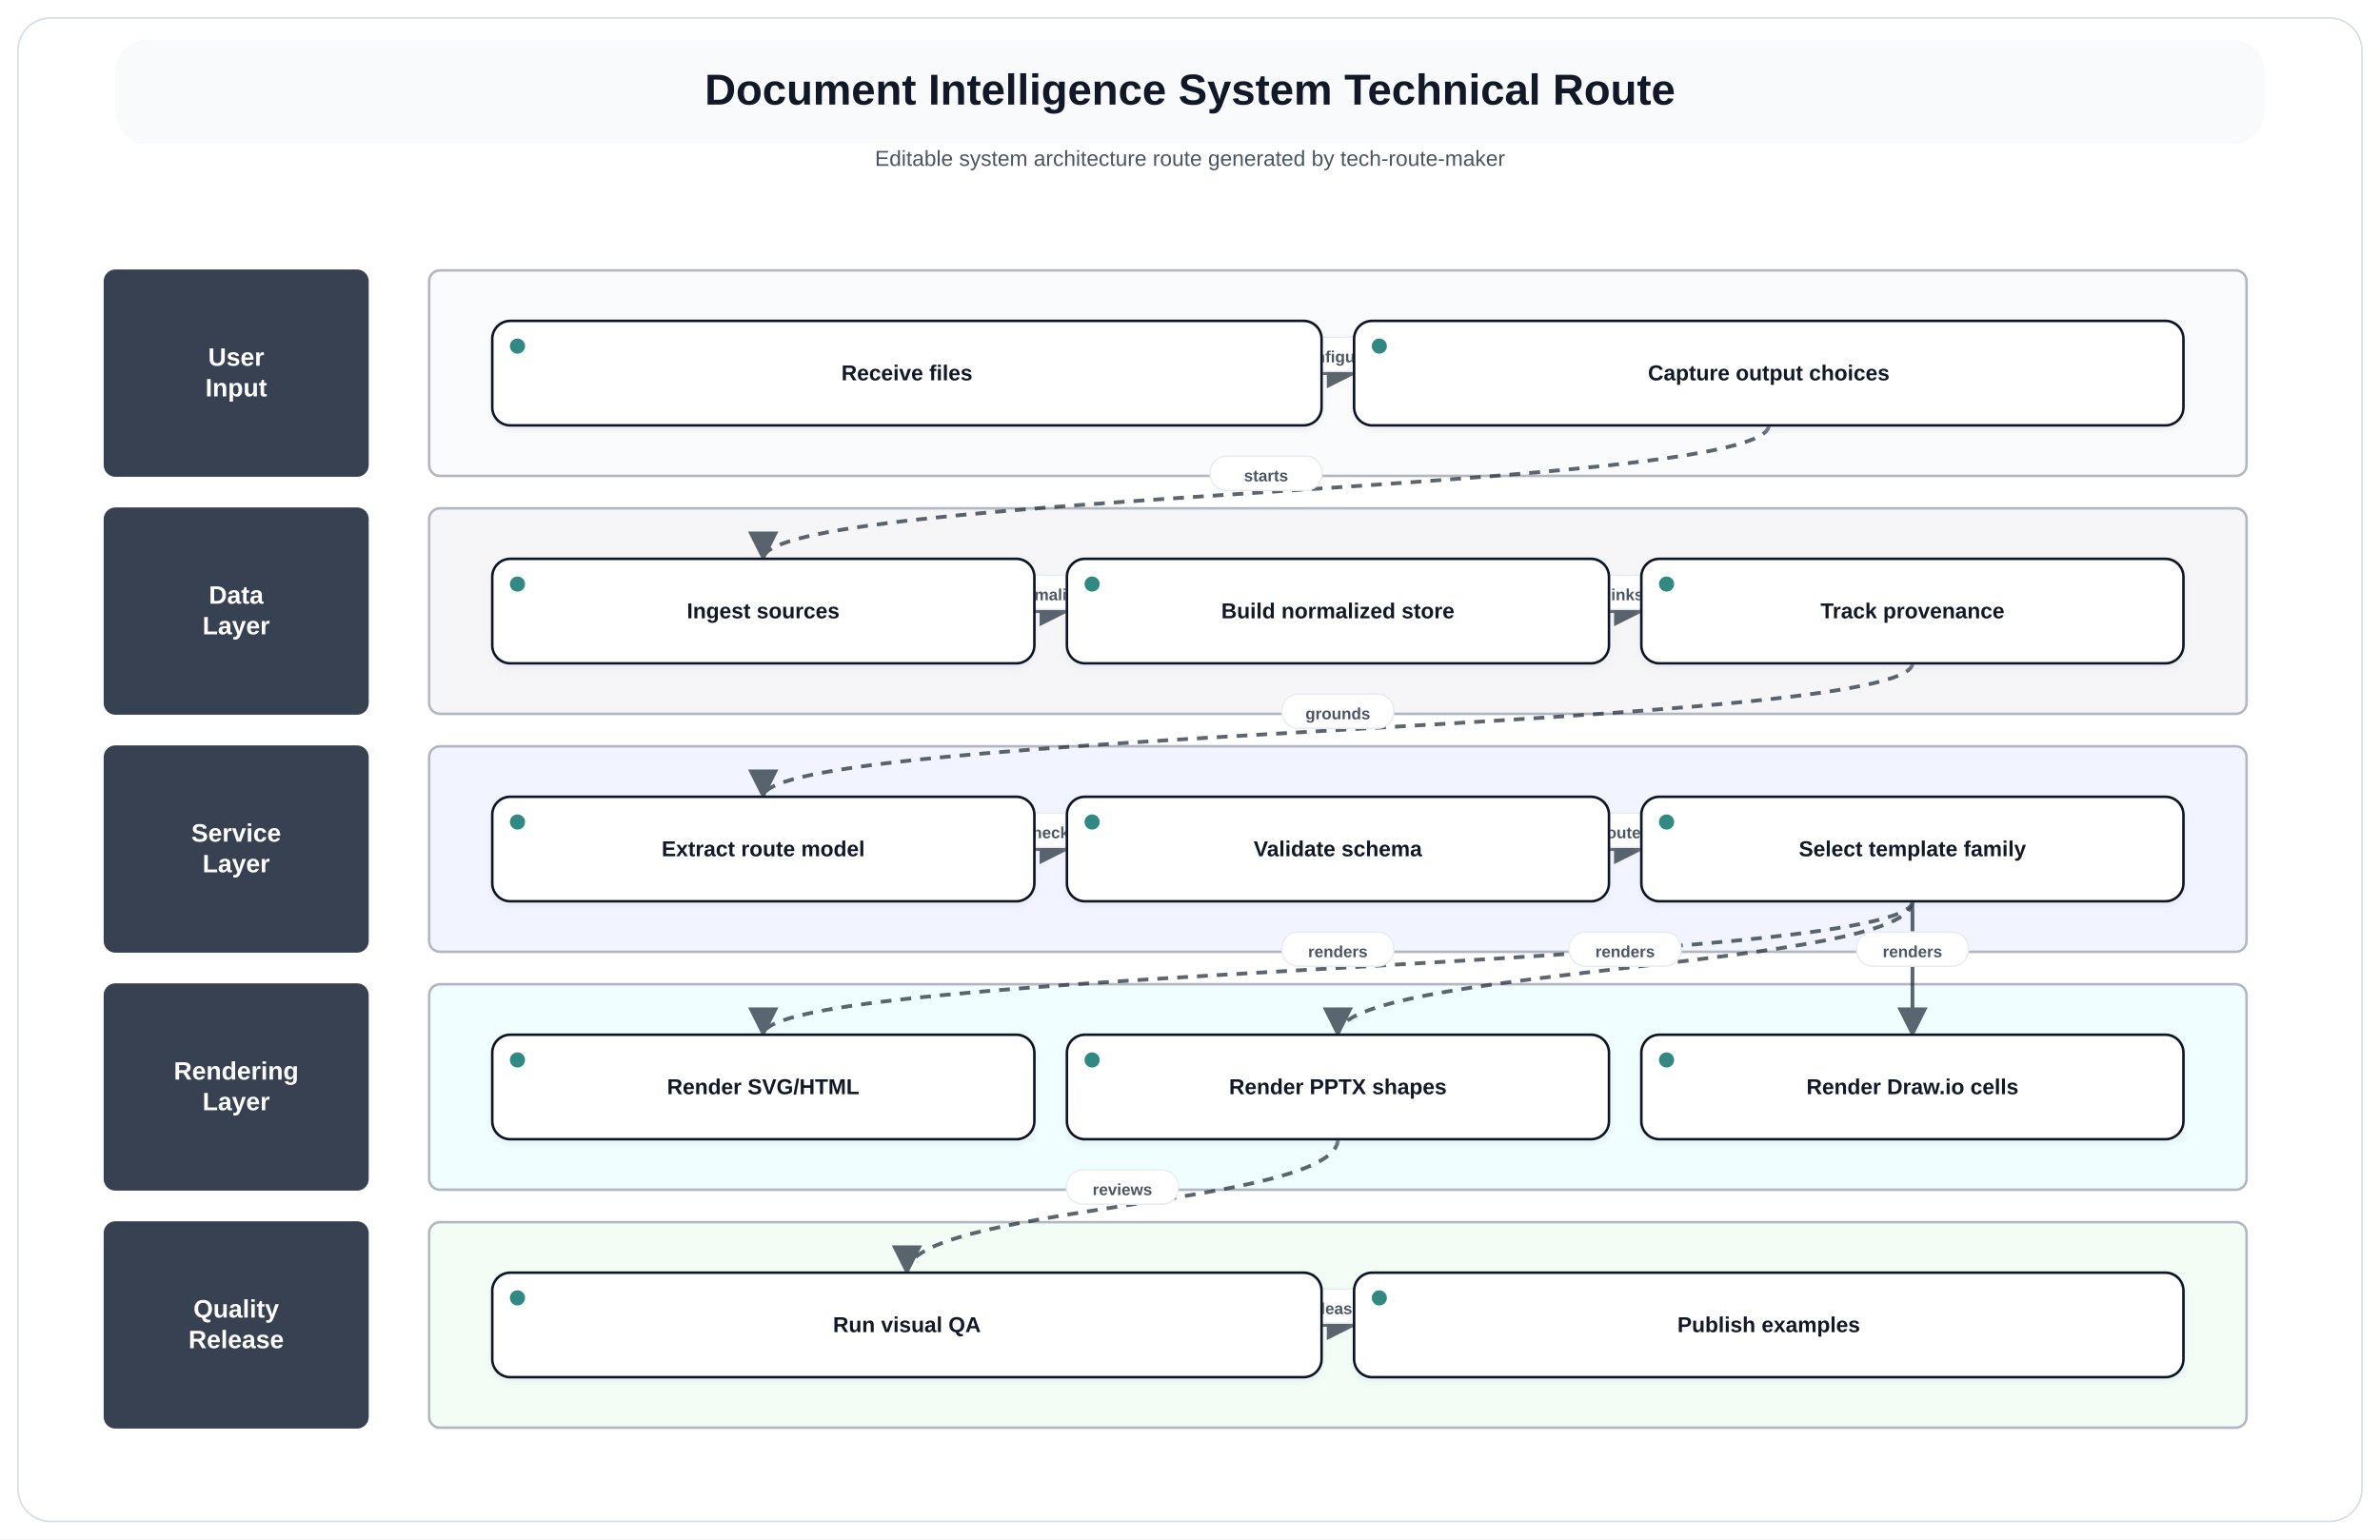
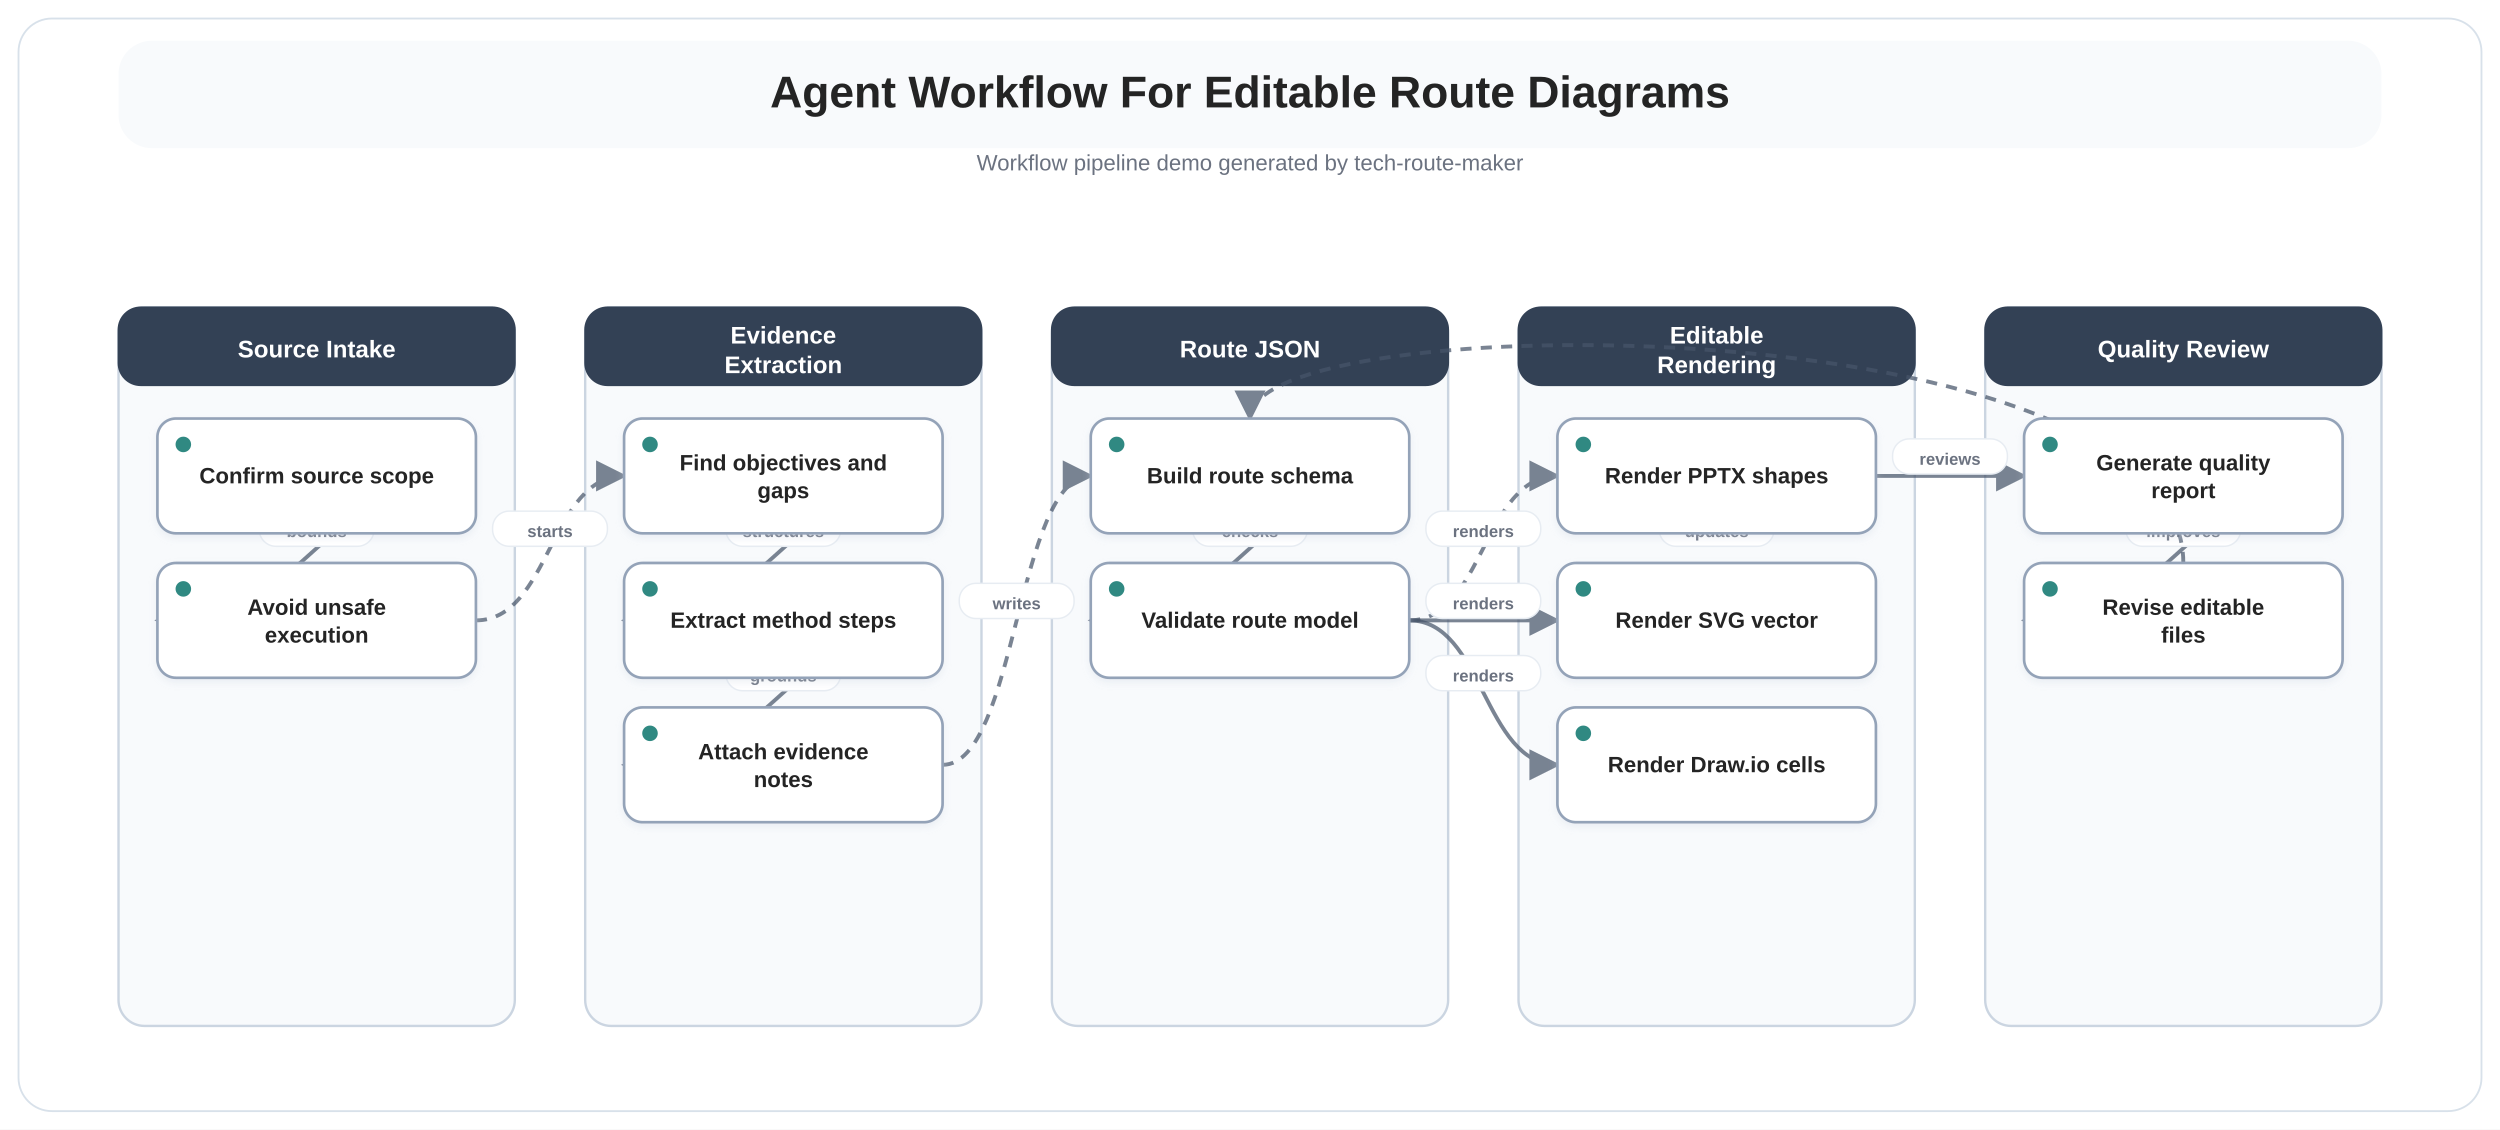
- <svg xmlns="http://www.w3.org/2000/svg" width="1320" height="854" viewBox="0 0 1320 854">
+ <svg xmlns="http://www.w3.org/2000/svg" width="1350" height="610" viewBox="0 0 1350 610">
  <defs>
    <marker id="arrow" viewBox="0 0 10 10" refX="9" refY="5" markerWidth="8" markerHeight="8" orient="auto-start-reverse">
-       <path d="M 0 0 L 10 5 L 0 10 z" fill="#1F2937" />
+       <path d="M 0 0 L 10 5 L 0 10 z" fill="#475569" />
    </marker>
    <filter id="softShadow" x="-20%" y="-20%" width="140%" height="140%">
      <feDropShadow dx="0" dy="2" stdDeviation="2" flood-color="#CBD5E1" flood-opacity="0.32" />
    </filter>
  </defs>
  <rect width="100%" height="100%" fill="#FFFFFF" />
-   <rect x="10.0" y="10.0" width="1300.0" height="834.0" rx="18" fill="none" stroke="#D8E1EA" stroke-width="1.0" />
-   <rect x="64.0" y="22.0" width="1192.0" height="58.0" rx="18" fill="#F9FAFB" stroke="none" stroke-width="1.5" />
-   <text x="660.0" y="58.0" text-anchor="middle" font-size="24" font-family="Arial, Helvetica, sans-serif" font-weight="700" fill="#111827">Document Intelligence System Technical Route</text>
-   <text x="660.0" y="92.0" text-anchor="middle" font-size="12" font-family="Arial, Helvetica, sans-serif" font-weight="400" fill="#4B5563">Editable system architecture route generated by tech-route-maker</text>
-   <rect x="238.0" y="150.0" width="1008.0" height="114.0" rx="6" fill="#F9FAFB" stroke="#9CA3AF" stroke-width="1.4" opacity="0.78" />
-   <rect x="58.0" y="150.0" width="146.0" height="114.0" rx="6" fill="#374151" stroke="#374151" stroke-width="1.0" />
-   <text x="131.0" y="202.9" text-anchor="middle" font-size="14" font-family="Arial, Helvetica, sans-serif" font-weight="700" fill="#FFFFFF">User</text>
-   <text x="131.0" y="219.9" text-anchor="middle" font-size="14" font-family="Arial, Helvetica, sans-serif" font-weight="700" fill="#FFFFFF">Input</text>
-   <rect x="238.0" y="282.0" width="1008.0" height="114.0" rx="6" fill="#F3F4F6" stroke="#9CA3AF" stroke-width="1.4" opacity="0.78" />
-   <rect x="58.0" y="282.0" width="146.0" height="114.0" rx="6" fill="#374151" stroke="#374151" stroke-width="1.0" />
-   <text x="131.0" y="334.9" text-anchor="middle" font-size="14" font-family="Arial, Helvetica, sans-serif" font-weight="700" fill="#FFFFFF">Data</text>
-   <text x="131.0" y="351.9" text-anchor="middle" font-size="14" font-family="Arial, Helvetica, sans-serif" font-weight="700" fill="#FFFFFF">Layer</text>
-   <rect x="238.0" y="414.0" width="1008.0" height="114.0" rx="6" fill="#EEF2FF" stroke="#9CA3AF" stroke-width="1.4" opacity="0.78" />
-   <rect x="58.0" y="414.0" width="146.0" height="114.0" rx="6" fill="#374151" stroke="#374151" stroke-width="1.0" />
-   <text x="131.0" y="466.9" text-anchor="middle" font-size="14" font-family="Arial, Helvetica, sans-serif" font-weight="700" fill="#FFFFFF">Service</text>
-   <text x="131.0" y="483.9" text-anchor="middle" font-size="14" font-family="Arial, Helvetica, sans-serif" font-weight="700" fill="#FFFFFF">Layer</text>
-   <rect x="238.0" y="546.0" width="1008.0" height="114.0" rx="6" fill="#ECFEFF" stroke="#9CA3AF" stroke-width="1.4" opacity="0.78" />
-   <rect x="58.0" y="546.0" width="146.0" height="114.0" rx="6" fill="#374151" stroke="#374151" stroke-width="1.0" />
-   <text x="131.0" y="598.9" text-anchor="middle" font-size="14" font-family="Arial, Helvetica, sans-serif" font-weight="700" fill="#FFFFFF">Rendering</text>
-   <text x="131.0" y="615.9" text-anchor="middle" font-size="14" font-family="Arial, Helvetica, sans-serif" font-weight="700" fill="#FFFFFF">Layer</text>
-   <rect x="238.0" y="678.0" width="1008.0" height="114.0" rx="6" fill="#F0FDF4" stroke="#9CA3AF" stroke-width="1.4" opacity="0.78" />
-   <rect x="58.0" y="678.0" width="146.0" height="114.0" rx="6" fill="#374151" stroke="#374151" stroke-width="1.0" />
-   <text x="131.0" y="730.9" text-anchor="middle" font-size="14" font-family="Arial, Helvetica, sans-serif" font-weight="700" fill="#FFFFFF">Quality</text>
-   <text x="131.0" y="747.9" text-anchor="middle" font-size="14" font-family="Arial, Helvetica, sans-serif" font-weight="700" fill="#FFFFFF">Release</text>
-   <path d="M 733.0 207.0 C 742.0 207.0, 742.0 207.0, 751.0 207.0" fill="none" stroke="#1F2937" stroke-width="2.1" marker-end="url(#arrow)" opacity="0.72" />
-   <rect x="711.0" y="187.0" width="62.0" height="19.0" rx="9" fill="#FFFFFF" stroke="#E7ECF2" stroke-width="0.8" />
-   <text x="742.0" y="201.0" text-anchor="middle" font-size="9" font-family="Arial, Helvetica, sans-serif" font-weight="600" fill="#4B5563">configures</text>
-   <path d="M 981.0 236.0 C 981.0 273.0, 423.3 273.0, 423.3 310.0" fill="none" stroke="#1F2937" stroke-width="2.1" marker-end="url(#arrow)" opacity="0.72" stroke-dasharray="6 5" />
-   <rect x="671.2" y="253.0" width="62.0" height="19.0" rx="9" fill="#FFFFFF" stroke="#E7ECF2" stroke-width="0.8" />
-   <text x="702.2" y="267.0" text-anchor="middle" font-size="9" font-family="Arial, Helvetica, sans-serif" font-weight="600" fill="#4B5563">starts</text>
-   <path d="M 573.7 339.0 C 582.7 339.0, 582.7 339.0, 591.7 339.0" fill="none" stroke="#1F2937" stroke-width="2.1" marker-end="url(#arrow)" opacity="0.72" />
-   <rect x="551.7" y="319.0" width="62.0" height="19.0" rx="9" fill="#FFFFFF" stroke="#E7ECF2" stroke-width="0.8" />
-   <text x="582.7" y="333.0" text-anchor="middle" font-size="9" font-family="Arial, Helvetica, sans-serif" font-weight="600" fill="#4B5563">normalizes</text>
-   <path d="M 892.3 339.0 C 901.3 339.0, 901.3 339.0, 910.3 339.0" fill="none" stroke="#1F2937" stroke-width="2.1" marker-end="url(#arrow)" opacity="0.72" />
-   <rect x="870.3" y="319.0" width="62.0" height="19.0" rx="9" fill="#FFFFFF" stroke="#E7ECF2" stroke-width="0.8" />
-   <text x="901.3" y="333.0" text-anchor="middle" font-size="9" font-family="Arial, Helvetica, sans-serif" font-weight="600" fill="#4B5563">links</text>
-   <path d="M 1060.7 368.0 C 1060.7 405.0, 423.3 405.0, 423.3 442.0" fill="none" stroke="#1F2937" stroke-width="2.1" marker-end="url(#arrow)" opacity="0.72" stroke-dasharray="6 5" />
-   <rect x="711.0" y="385.0" width="62.0" height="19.0" rx="9" fill="#FFFFFF" stroke="#E7ECF2" stroke-width="0.8" />
-   <text x="742.0" y="399.0" text-anchor="middle" font-size="9" font-family="Arial, Helvetica, sans-serif" font-weight="600" fill="#4B5563">grounds</text>
-   <path d="M 573.7 471.0 C 582.7 471.0, 582.7 471.0, 591.7 471.0" fill="none" stroke="#1F2937" stroke-width="2.1" marker-end="url(#arrow)" opacity="0.72" />
-   <rect x="551.7" y="451.0" width="62.0" height="19.0" rx="9" fill="#FFFFFF" stroke="#E7ECF2" stroke-width="0.8" />
-   <text x="582.7" y="465.0" text-anchor="middle" font-size="9" font-family="Arial, Helvetica, sans-serif" font-weight="600" fill="#4B5563">checks</text>
-   <path d="M 892.3 471.0 C 901.3 471.0, 901.3 471.0, 910.3 471.0" fill="none" stroke="#1F2937" stroke-width="2.1" marker-end="url(#arrow)" opacity="0.72" />
-   <rect x="870.3" y="451.0" width="62.0" height="19.0" rx="9" fill="#FFFFFF" stroke="#E7ECF2" stroke-width="0.8" />
-   <text x="901.3" y="465.0" text-anchor="middle" font-size="9" font-family="Arial, Helvetica, sans-serif" font-weight="600" fill="#4B5563">routes</text>
-   <path d="M 1060.7 500.0 C 1060.7 537.0, 423.3 537.0, 423.3 574.0" fill="none" stroke="#1F2937" stroke-width="2.1" marker-end="url(#arrow)" opacity="0.72" stroke-dasharray="6 5" />
-   <rect x="711.0" y="517.0" width="62.0" height="19.0" rx="9" fill="#FFFFFF" stroke="#E7ECF2" stroke-width="0.8" />
-   <text x="742.0" y="531.0" text-anchor="middle" font-size="9" font-family="Arial, Helvetica, sans-serif" font-weight="600" fill="#4B5563">renders</text>
-   <path d="M 1060.7 500.0 C 1060.7 537.0, 742.0 537.0, 742.0 574.0" fill="none" stroke="#1F2937" stroke-width="2.1" marker-end="url(#arrow)" opacity="0.72" stroke-dasharray="6 5" />
-   <rect x="870.3" y="517.0" width="62.0" height="19.0" rx="9" fill="#FFFFFF" stroke="#E7ECF2" stroke-width="0.8" />
-   <text x="901.3" y="531.0" text-anchor="middle" font-size="9" font-family="Arial, Helvetica, sans-serif" font-weight="600" fill="#4B5563">renders</text>
-   <path d="M 1060.7 500.0 C 1060.7 537.0, 1060.7 537.0, 1060.7 574.0" fill="none" stroke="#1F2937" stroke-width="2.1" marker-end="url(#arrow)" opacity="0.72" />
-   <rect x="1029.7" y="517.0" width="62.0" height="19.0" rx="9" fill="#FFFFFF" stroke="#E7ECF2" stroke-width="0.8" />
-   <text x="1060.7" y="531.0" text-anchor="middle" font-size="9" font-family="Arial, Helvetica, sans-serif" font-weight="600" fill="#4B5563">renders</text>
-   <path d="M 742.0 632.0 C 742.0 669.0, 503.0 669.0, 503.0 706.0" fill="none" stroke="#1F2937" stroke-width="2.1" marker-end="url(#arrow)" opacity="0.72" stroke-dasharray="6 5" />
-   <rect x="591.5" y="649.0" width="62.0" height="19.0" rx="9" fill="#FFFFFF" stroke="#E7ECF2" stroke-width="0.8" />
-   <text x="622.5" y="663.0" text-anchor="middle" font-size="9" font-family="Arial, Helvetica, sans-serif" font-weight="600" fill="#4B5563">reviews</text>
-   <path d="M 733.0 735.0 C 742.0 735.0, 742.0 735.0, 751.0 735.0" fill="none" stroke="#1F2937" stroke-width="2.1" marker-end="url(#arrow)" opacity="0.72" />
-   <rect x="711.0" y="715.0" width="62.0" height="19.0" rx="9" fill="#FFFFFF" stroke="#E7ECF2" stroke-width="0.8" />
-   <text x="742.0" y="729.0" text-anchor="middle" font-size="9" font-family="Arial, Helvetica, sans-serif" font-weight="600" fill="#4B5563">releases</text>
-   <g class="node" data-node="input_files" style="cursor:pointer">
-     <rect x="273.0" y="178.0" width="460.0" height="58.0" rx="10" fill="#FFFFFF" stroke="#111827" stroke-width="1.45" filter="url(#softShadow)" />
-     <circle cx="287.0" cy="192.0" r="4.2" fill="#0F766E" opacity="0.86" />
-     <text x="503.0" y="211.0" text-anchor="middle" font-size="12" font-family="Arial, Helvetica, sans-serif" font-weight="600" fill="#111827">Receive files</text>
+   <rect x="10.0" y="10.0" width="1330.0" height="590.0" rx="18" fill="none" stroke="#D8E1EA" stroke-width="1.0" />
+   <rect x="64.0" y="22.0" width="1222.0" height="58.0" rx="18" fill="#F8FAFC" stroke="none" stroke-width="1.5" />
+   <text x="675.0" y="58.0" text-anchor="middle" font-size="24" font-family="Arial, Helvetica, sans-serif" font-weight="700" fill="#242424">Agent Workflow For Editable Route Diagrams</text>
+   <text x="675.0" y="92.0" text-anchor="middle" font-size="12" font-family="Arial, Helvetica, sans-serif" font-weight="400" fill="#6B7280">Workflow pipeline demo generated by tech-route-maker</text>
+   <rect x="64.0" y="166.0" width="214.0" height="388.0" rx="14" fill="#F8FAFC" stroke="#CBD5E1" stroke-width="1.3" />
+   <rect x="64.0" y="166.0" width="214.0" height="42.0" rx="12" fill="#334155" stroke="#334155" stroke-width="1.0" />
+   <text x="171.0" y="193.0" text-anchor="middle" font-size="13" font-family="Arial, Helvetica, sans-serif" font-weight="700" fill="#FFFFFF">Source Intake</text>
+   <rect x="316.0" y="166.0" width="214.0" height="388.0" rx="14" fill="#F8FAFC" stroke="#CBD5E1" stroke-width="1.3" />
+   <rect x="316.0" y="166.0" width="214.0" height="42.0" rx="12" fill="#334155" stroke="#334155" stroke-width="1.0" />
+   <text x="423.0" y="185.5" text-anchor="middle" font-size="13" font-family="Arial, Helvetica, sans-serif" font-weight="700" fill="#FFFFFF">Evidence</text>
+   <text x="423.0" y="201.5" text-anchor="middle" font-size="13" font-family="Arial, Helvetica, sans-serif" font-weight="700" fill="#FFFFFF">Extraction</text>
+   <rect x="568.0" y="166.0" width="214.0" height="388.0" rx="14" fill="#F8FAFC" stroke="#CBD5E1" stroke-width="1.3" />
+   <rect x="568.0" y="166.0" width="214.0" height="42.0" rx="12" fill="#334155" stroke="#334155" stroke-width="1.0" />
+   <text x="675.0" y="193.0" text-anchor="middle" font-size="13" font-family="Arial, Helvetica, sans-serif" font-weight="700" fill="#FFFFFF">Route JSON</text>
+   <rect x="820.0" y="166.0" width="214.0" height="388.0" rx="14" fill="#F8FAFC" stroke="#CBD5E1" stroke-width="1.3" />
+   <rect x="820.0" y="166.0" width="214.0" height="42.0" rx="12" fill="#334155" stroke="#334155" stroke-width="1.0" />
+   <text x="927.0" y="185.5" text-anchor="middle" font-size="13" font-family="Arial, Helvetica, sans-serif" font-weight="700" fill="#FFFFFF">Editable</text>
+   <text x="927.0" y="201.5" text-anchor="middle" font-size="13" font-family="Arial, Helvetica, sans-serif" font-weight="700" fill="#FFFFFF">Rendering</text>
+   <rect x="1072.0" y="166.0" width="214.0" height="388.0" rx="14" fill="#F8FAFC" stroke="#CBD5E1" stroke-width="1.3" />
+   <rect x="1072.0" y="166.0" width="214.0" height="42.0" rx="12" fill="#334155" stroke="#334155" stroke-width="1.0" />
+   <text x="1179.0" y="193.0" text-anchor="middle" font-size="13" font-family="Arial, Helvetica, sans-serif" font-weight="700" fill="#FFFFFF">Quality Review</text>
+   <path d="M 257.0 257.0 C 171.0 257.0, 171.0 335.0, 85.0 335.0" fill="none" stroke="#475569" stroke-width="2.1" marker-end="url(#arrow)" opacity="0.72" />
+   <rect x="140.0" y="276.0" width="62.0" height="19.0" rx="9" fill="#FFFFFF" stroke="#E7ECF2" stroke-width="0.8" />
+   <text x="171.0" y="290.0" text-anchor="middle" font-size="9" font-family="Arial, Helvetica, sans-serif" font-weight="600" fill="#6B7280">bounds</text>
+   <path d="M 257.0 335.0 C 297.0 335.0, 297.0 257.0, 337.0 257.0" fill="none" stroke="#475569" stroke-width="2.1" marker-end="url(#arrow)" opacity="0.72" stroke-dasharray="6 5" />
+   <rect x="266.0" y="276.0" width="62.0" height="19.0" rx="9" fill="#FFFFFF" stroke="#E7ECF2" stroke-width="0.8" />
+   <text x="297.0" y="290.0" text-anchor="middle" font-size="9" font-family="Arial, Helvetica, sans-serif" font-weight="600" fill="#6B7280">starts</text>
+   <path d="M 509.0 257.0 C 423.0 257.0, 423.0 335.0, 337.0 335.0" fill="none" stroke="#475569" stroke-width="2.1" marker-end="url(#arrow)" opacity="0.72" />
+   <rect x="392.0" y="276.0" width="62.0" height="19.0" rx="9" fill="#FFFFFF" stroke="#E7ECF2" stroke-width="0.8" />
+   <text x="423.0" y="290.0" text-anchor="middle" font-size="9" font-family="Arial, Helvetica, sans-serif" font-weight="600" fill="#6B7280">structures</text>
+   <path d="M 509.0 335.0 C 423.0 335.0, 423.0 413.0, 337.0 413.0" fill="none" stroke="#475569" stroke-width="2.1" marker-end="url(#arrow)" opacity="0.72" />
+   <rect x="392.0" y="354.0" width="62.0" height="19.0" rx="9" fill="#FFFFFF" stroke="#E7ECF2" stroke-width="0.8" />
+   <text x="423.0" y="368.0" text-anchor="middle" font-size="9" font-family="Arial, Helvetica, sans-serif" font-weight="600" fill="#6B7280">grounds</text>
+   <path d="M 509.0 413.0 C 549.0 413.0, 549.0 257.0, 589.0 257.0" fill="none" stroke="#475569" stroke-width="2.1" marker-end="url(#arrow)" opacity="0.72" stroke-dasharray="6 5" />
+   <rect x="518.0" y="315.0" width="62.0" height="19.0" rx="9" fill="#FFFFFF" stroke="#E7ECF2" stroke-width="0.8" />
+   <text x="549.0" y="329.0" text-anchor="middle" font-size="9" font-family="Arial, Helvetica, sans-serif" font-weight="600" fill="#6B7280">writes</text>
+   <path d="M 761.0 257.0 C 675.0 257.0, 675.0 335.0, 589.0 335.0" fill="none" stroke="#475569" stroke-width="2.1" marker-end="url(#arrow)" opacity="0.72" />
+   <rect x="644.0" y="276.0" width="62.0" height="19.0" rx="9" fill="#FFFFFF" stroke="#E7ECF2" stroke-width="0.8" />
+   <text x="675.0" y="290.0" text-anchor="middle" font-size="9" font-family="Arial, Helvetica, sans-serif" font-weight="600" fill="#6B7280">checks</text>
+   <path d="M 761.0 335.0 C 801.0 335.0, 801.0 257.0, 841.0 257.0" fill="none" stroke="#475569" stroke-width="2.1" marker-end="url(#arrow)" opacity="0.72" stroke-dasharray="6 5" />
+   <rect x="770.0" y="276.0" width="62.0" height="19.0" rx="9" fill="#FFFFFF" stroke="#E7ECF2" stroke-width="0.8" />
+   <text x="801.0" y="290.0" text-anchor="middle" font-size="9" font-family="Arial, Helvetica, sans-serif" font-weight="600" fill="#6B7280">renders</text>
+   <path d="M 761.0 335.0 C 801.0 335.0, 801.0 335.0, 841.0 335.0" fill="none" stroke="#475569" stroke-width="2.1" marker-end="url(#arrow)" opacity="0.72" />
+   <rect x="770.0" y="315.0" width="62.0" height="19.0" rx="9" fill="#FFFFFF" stroke="#E7ECF2" stroke-width="0.8" />
+   <text x="801.0" y="329.0" text-anchor="middle" font-size="9" font-family="Arial, Helvetica, sans-serif" font-weight="600" fill="#6B7280">renders</text>
+   <path d="M 761.0 335.0 C 801.0 335.0, 801.0 413.0, 841.0 413.0" fill="none" stroke="#475569" stroke-width="2.1" marker-end="url(#arrow)" opacity="0.72" />
+   <rect x="770.0" y="354.0" width="62.0" height="19.0" rx="9" fill="#FFFFFF" stroke="#E7ECF2" stroke-width="0.8" />
+   <text x="801.0" y="368.0" text-anchor="middle" font-size="9" font-family="Arial, Helvetica, sans-serif" font-weight="600" fill="#6B7280">renders</text>
+   <path d="M 1013.0 257.0 C 1053.0 257.0, 1053.0 257.0, 1093.0 257.0" fill="none" stroke="#475569" stroke-width="2.1" marker-end="url(#arrow)" opacity="0.72" />
+   <rect x="1022.0" y="237.0" width="62.0" height="19.0" rx="9" fill="#FFFFFF" stroke="#E7ECF2" stroke-width="0.8" />
+   <text x="1053.0" y="251.0" text-anchor="middle" font-size="9" font-family="Arial, Helvetica, sans-serif" font-weight="600" fill="#6B7280">reviews</text>
+   <path d="M 1265.0 257.0 C 1179.0 257.0, 1179.0 335.0, 1093.0 335.0" fill="none" stroke="#475569" stroke-width="2.1" marker-end="url(#arrow)" opacity="0.72" />
+   <rect x="1148.0" y="276.0" width="62.0" height="19.0" rx="9" fill="#FFFFFF" stroke="#E7ECF2" stroke-width="0.8" />
+   <text x="1179.0" y="290.0" text-anchor="middle" font-size="9" font-family="Arial, Helvetica, sans-serif" font-weight="600" fill="#6B7280">improves</text>
+   <path d="M 1179.0 304.0 C 1179.0 164.0, 675.0 164.0, 675.0 226.0" fill="none" stroke="#475569" stroke-width="2.1" marker-end="url(#arrow)" opacity="0.72" stroke-dasharray="6 5" />
+   <rect x="896.0" y="276.0" width="62.0" height="19.0" rx="9" fill="#FFFFFF" stroke="#E7ECF2" stroke-width="0.8" />
+   <text x="927.0" y="290.0" text-anchor="middle" font-size="9" font-family="Arial, Helvetica, sans-serif" font-weight="600" fill="#6B7280">updates</text>
+   <g class="node" data-node="intake_scope" style="cursor:pointer">
+     <rect x="85.0" y="226.0" width="172.0" height="62.0" rx="10" fill="#FFFFFF" stroke="#94A3B8" stroke-width="1.45" filter="url(#softShadow)" />
+     <circle cx="99.0" cy="240.0" r="4.2" fill="#0F766E" opacity="0.86" />
+     <text x="171.0" y="261.0" text-anchor="middle" font-size="12" font-family="Arial, Helvetica, sans-serif" font-weight="600" fill="#242424">Confirm source scope</text>
  </g>
-   <g class="node" data-node="input_options" style="cursor:pointer">
-     <rect x="751.0" y="178.0" width="460.0" height="58.0" rx="10" fill="#FFFFFF" stroke="#111827" stroke-width="1.45" filter="url(#softShadow)" />
-     <circle cx="765.0" cy="192.0" r="4.2" fill="#0F766E" opacity="0.86" />
-     <text x="981.0" y="211.0" text-anchor="middle" font-size="12" font-family="Arial, Helvetica, sans-serif" font-weight="600" fill="#111827">Capture output choices</text>
+   <g class="node" data-node="intake_safety" style="cursor:pointer">
+     <rect x="85.0" y="304.0" width="172.0" height="62.0" rx="10" fill="#FFFFFF" stroke="#94A3B8" stroke-width="1.45" filter="url(#softShadow)" />
+     <circle cx="99.0" cy="318.0" r="4.2" fill="#0F766E" opacity="0.86" />
+     <text x="171.0" y="332.0" text-anchor="middle" font-size="12" font-family="Arial, Helvetica, sans-serif" font-weight="600" fill="#242424">Avoid unsafe</text>
+     <text x="171.0" y="347.0" text-anchor="middle" font-size="12" font-family="Arial, Helvetica, sans-serif" font-weight="600" fill="#242424">execution</text>
  </g>
-   <g class="node" data-node="data_ingest" style="cursor:pointer">
-     <rect x="273.0" y="310.0" width="300.7" height="58.0" rx="10" fill="#FFFFFF" stroke="#111827" stroke-width="1.45" filter="url(#softShadow)" />
-     <circle cx="287.0" cy="324.0" r="4.2" fill="#0F766E" opacity="0.86" />
-     <text x="423.3" y="343.0" text-anchor="middle" font-size="12" font-family="Arial, Helvetica, sans-serif" font-weight="600" fill="#111827">Ingest sources</text>
+   <g class="node" data-node="extract_objective" style="cursor:pointer">
+     <rect x="337.0" y="226.0" width="172.0" height="62.0" rx="10" fill="#FFFFFF" stroke="#94A3B8" stroke-width="1.45" filter="url(#softShadow)" />
+     <circle cx="351.0" cy="240.0" r="4.2" fill="#0F766E" opacity="0.86" />
+     <text x="423.0" y="254.0" text-anchor="middle" font-size="12" font-family="Arial, Helvetica, sans-serif" font-weight="600" fill="#242424">Find objectives and</text>
+     <text x="423.0" y="269.0" text-anchor="middle" font-size="12" font-family="Arial, Helvetica, sans-serif" font-weight="600" fill="#242424">gaps</text>
  </g>
-   <g class="node" data-node="data_store" style="cursor:pointer">
-     <rect x="591.7" y="310.0" width="300.7" height="58.0" rx="10" fill="#FFFFFF" stroke="#111827" stroke-width="1.45" filter="url(#softShadow)" />
-     <circle cx="605.7" cy="324.0" r="4.2" fill="#0F766E" opacity="0.86" />
-     <text x="742.0" y="343.0" text-anchor="middle" font-size="12" font-family="Arial, Helvetica, sans-serif" font-weight="600" fill="#111827">Build normalized store</text>
+   <g class="node" data-node="extract_steps" style="cursor:pointer">
+     <rect x="337.0" y="304.0" width="172.0" height="62.0" rx="10" fill="#FFFFFF" stroke="#94A3B8" stroke-width="1.45" filter="url(#softShadow)" />
+     <circle cx="351.0" cy="318.0" r="4.2" fill="#0F766E" opacity="0.86" />
+     <text x="423.0" y="339.0" text-anchor="middle" font-size="12" font-family="Arial, Helvetica, sans-serif" font-weight="600" fill="#242424">Extract method steps</text>
  </g>
-   <g class="node" data-node="data_trace" style="cursor:pointer">
-     <rect x="910.3" y="310.0" width="300.7" height="58.0" rx="10" fill="#FFFFFF" stroke="#111827" stroke-width="1.45" filter="url(#softShadow)" />
-     <circle cx="924.3" cy="324.0" r="4.2" fill="#0F766E" opacity="0.86" />
-     <text x="1060.7" y="343.0" text-anchor="middle" font-size="12" font-family="Arial, Helvetica, sans-serif" font-weight="600" fill="#111827">Track provenance</text>
+   <g class="node" data-node="extract_evidence" style="cursor:pointer">
+     <rect x="337.0" y="382.0" width="172.0" height="62.0" rx="10" fill="#FFFFFF" stroke="#94A3B8" stroke-width="1.45" filter="url(#softShadow)" />
+     <circle cx="351.0" cy="396.0" r="4.2" fill="#0F766E" opacity="0.86" />
+     <text x="423.0" y="410.0" text-anchor="middle" font-size="12" font-family="Arial, Helvetica, sans-serif" font-weight="600" fill="#242424">Attach evidence</text>
+     <text x="423.0" y="425.0" text-anchor="middle" font-size="12" font-family="Arial, Helvetica, sans-serif" font-weight="600" fill="#242424">notes</text>
  </g>
-   <g class="node" data-node="service_extract" style="cursor:pointer">
-     <rect x="273.0" y="442.0" width="300.7" height="58.0" rx="10" fill="#FFFFFF" stroke="#111827" stroke-width="1.45" filter="url(#softShadow)" />
-     <circle cx="287.0" cy="456.0" r="4.2" fill="#0F766E" opacity="0.86" />
-     <text x="423.3" y="475.0" text-anchor="middle" font-size="12" font-family="Arial, Helvetica, sans-serif" font-weight="600" fill="#111827">Extract route model</text>
+   <g class="node" data-node="model_schema" style="cursor:pointer">
+     <rect x="589.0" y="226.0" width="172.0" height="62.0" rx="10" fill="#FFFFFF" stroke="#94A3B8" stroke-width="1.45" filter="url(#softShadow)" />
+     <circle cx="603.0" cy="240.0" r="4.2" fill="#0F766E" opacity="0.86" />
+     <text x="675.0" y="261.0" text-anchor="middle" font-size="12" font-family="Arial, Helvetica, sans-serif" font-weight="600" fill="#242424">Build route schema</text>
  </g>
-   <g class="node" data-node="service_schema" style="cursor:pointer">
-     <rect x="591.7" y="442.0" width="300.7" height="58.0" rx="10" fill="#FFFFFF" stroke="#111827" stroke-width="1.45" filter="url(#softShadow)" />
-     <circle cx="605.7" cy="456.0" r="4.2" fill="#0F766E" opacity="0.86" />
-     <text x="742.0" y="475.0" text-anchor="middle" font-size="12" font-family="Arial, Helvetica, sans-serif" font-weight="600" fill="#111827">Validate schema</text>
+   <g class="node" data-node="model_validate" style="cursor:pointer">
+     <rect x="589.0" y="304.0" width="172.0" height="62.0" rx="10" fill="#FFFFFF" stroke="#94A3B8" stroke-width="1.45" filter="url(#softShadow)" />
+     <circle cx="603.0" cy="318.0" r="4.2" fill="#0F766E" opacity="0.86" />
+     <text x="675.0" y="339.0" text-anchor="middle" font-size="12" font-family="Arial, Helvetica, sans-serif" font-weight="600" fill="#242424">Validate route model</text>
  </g>
-   <g class="node" data-node="service_layout" style="cursor:pointer">
-     <rect x="910.3" y="442.0" width="300.7" height="58.0" rx="10" fill="#FFFFFF" stroke="#111827" stroke-width="1.45" filter="url(#softShadow)" />
-     <circle cx="924.3" cy="456.0" r="4.2" fill="#0F766E" opacity="0.86" />
-     <text x="1060.7" y="475.0" text-anchor="middle" font-size="12" font-family="Arial, Helvetica, sans-serif" font-weight="600" fill="#111827">Select template family</text>
+   <g class="node" data-node="render_pptx" style="cursor:pointer">
+     <rect x="841.0" y="226.0" width="172.0" height="62.0" rx="10" fill="#FFFFFF" stroke="#94A3B8" stroke-width="1.45" filter="url(#softShadow)" />
+     <circle cx="855.0" cy="240.0" r="4.2" fill="#0F766E" opacity="0.86" />
+     <text x="927.0" y="261.0" text-anchor="middle" font-size="12" font-family="Arial, Helvetica, sans-serif" font-weight="600" fill="#242424">Render PPTX shapes</text>
  </g>
  <g class="node" data-node="render_svg" style="cursor:pointer">
-     <rect x="273.0" y="574.0" width="300.7" height="58.0" rx="10" fill="#FFFFFF" stroke="#111827" stroke-width="1.45" filter="url(#softShadow)" />
-     <circle cx="287.0" cy="588.0" r="4.2" fill="#0F766E" opacity="0.86" />
-     <text x="423.3" y="607.0" text-anchor="middle" font-size="12" font-family="Arial, Helvetica, sans-serif" font-weight="600" fill="#111827">Render SVG/HTML</text>
-   </g>
-   <g class="node" data-node="render_pptx" style="cursor:pointer">
-     <rect x="591.7" y="574.0" width="300.7" height="58.0" rx="10" fill="#FFFFFF" stroke="#111827" stroke-width="1.45" filter="url(#softShadow)" />
-     <circle cx="605.7" cy="588.0" r="4.2" fill="#0F766E" opacity="0.86" />
-     <text x="742.0" y="607.0" text-anchor="middle" font-size="12" font-family="Arial, Helvetica, sans-serif" font-weight="600" fill="#111827">Render PPTX shapes</text>
+     <rect x="841.0" y="304.0" width="172.0" height="62.0" rx="10" fill="#FFFFFF" stroke="#94A3B8" stroke-width="1.45" filter="url(#softShadow)" />
+     <circle cx="855.0" cy="318.0" r="4.2" fill="#0F766E" opacity="0.86" />
+     <text x="927.0" y="339.0" text-anchor="middle" font-size="12" font-family="Arial, Helvetica, sans-serif" font-weight="600" fill="#242424">Render SVG vector</text>
  </g>
  <g class="node" data-node="render_drawio" style="cursor:pointer">
-     <rect x="910.3" y="574.0" width="300.7" height="58.0" rx="10" fill="#FFFFFF" stroke="#111827" stroke-width="1.45" filter="url(#softShadow)" />
-     <circle cx="924.3" cy="588.0" r="4.2" fill="#0F766E" opacity="0.86" />
-     <text x="1060.7" y="607.0" text-anchor="middle" font-size="12" font-family="Arial, Helvetica, sans-serif" font-weight="600" fill="#111827">Render Draw.io cells</text>
+     <rect x="841.0" y="382.0" width="172.0" height="62.0" rx="10" fill="#FFFFFF" stroke="#94A3B8" stroke-width="1.45" filter="url(#softShadow)" />
+     <circle cx="855.0" cy="396.0" r="4.2" fill="#0F766E" opacity="0.86" />
+     <text x="927.0" y="417.0" text-anchor="middle" font-size="12" font-family="Arial, Helvetica, sans-serif" font-weight="600" fill="#242424">Render Draw.io cells</text>
  </g>
-   <g class="node" data-node="quality_visual" style="cursor:pointer">
-     <rect x="273.0" y="706.0" width="460.0" height="58.0" rx="10" fill="#FFFFFF" stroke="#111827" stroke-width="1.45" filter="url(#softShadow)" />
-     <circle cx="287.0" cy="720.0" r="4.2" fill="#0F766E" opacity="0.86" />
-     <text x="503.0" y="739.0" text-anchor="middle" font-size="12" font-family="Arial, Helvetica, sans-serif" font-weight="600" fill="#111827">Run visual QA</text>
+   <g class="node" data-node="review_report" style="cursor:pointer">
+     <rect x="1093.0" y="226.0" width="172.0" height="62.0" rx="10" fill="#FFFFFF" stroke="#94A3B8" stroke-width="1.45" filter="url(#softShadow)" />
+     <circle cx="1107.0" cy="240.0" r="4.2" fill="#0F766E" opacity="0.86" />
+     <text x="1179.0" y="254.0" text-anchor="middle" font-size="12" font-family="Arial, Helvetica, sans-serif" font-weight="600" fill="#242424">Generate quality</text>
+     <text x="1179.0" y="269.0" text-anchor="middle" font-size="12" font-family="Arial, Helvetica, sans-serif" font-weight="600" fill="#242424">report</text>
  </g>
-   <g class="node" data-node="quality_publish" style="cursor:pointer">
-     <rect x="751.0" y="706.0" width="460.0" height="58.0" rx="10" fill="#FFFFFF" stroke="#111827" stroke-width="1.45" filter="url(#softShadow)" />
-     <circle cx="765.0" cy="720.0" r="4.2" fill="#0F766E" opacity="0.86" />
-     <text x="981.0" y="739.0" text-anchor="middle" font-size="12" font-family="Arial, Helvetica, sans-serif" font-weight="600" fill="#111827">Publish examples</text>
+   <g class="node" data-node="review_iterate" style="cursor:pointer">
+     <rect x="1093.0" y="304.0" width="172.0" height="62.0" rx="10" fill="#FFFFFF" stroke="#94A3B8" stroke-width="1.45" filter="url(#softShadow)" />
+     <circle cx="1107.0" cy="318.0" r="4.2" fill="#0F766E" opacity="0.86" />
+     <text x="1179.0" y="332.0" text-anchor="middle" font-size="12" font-family="Arial, Helvetica, sans-serif" font-weight="600" fill="#242424">Revise editable</text>
+     <text x="1179.0" y="347.0" text-anchor="middle" font-size="12" font-family="Arial, Helvetica, sans-serif" font-weight="600" fill="#242424">files</text>
  </g>
</svg>
